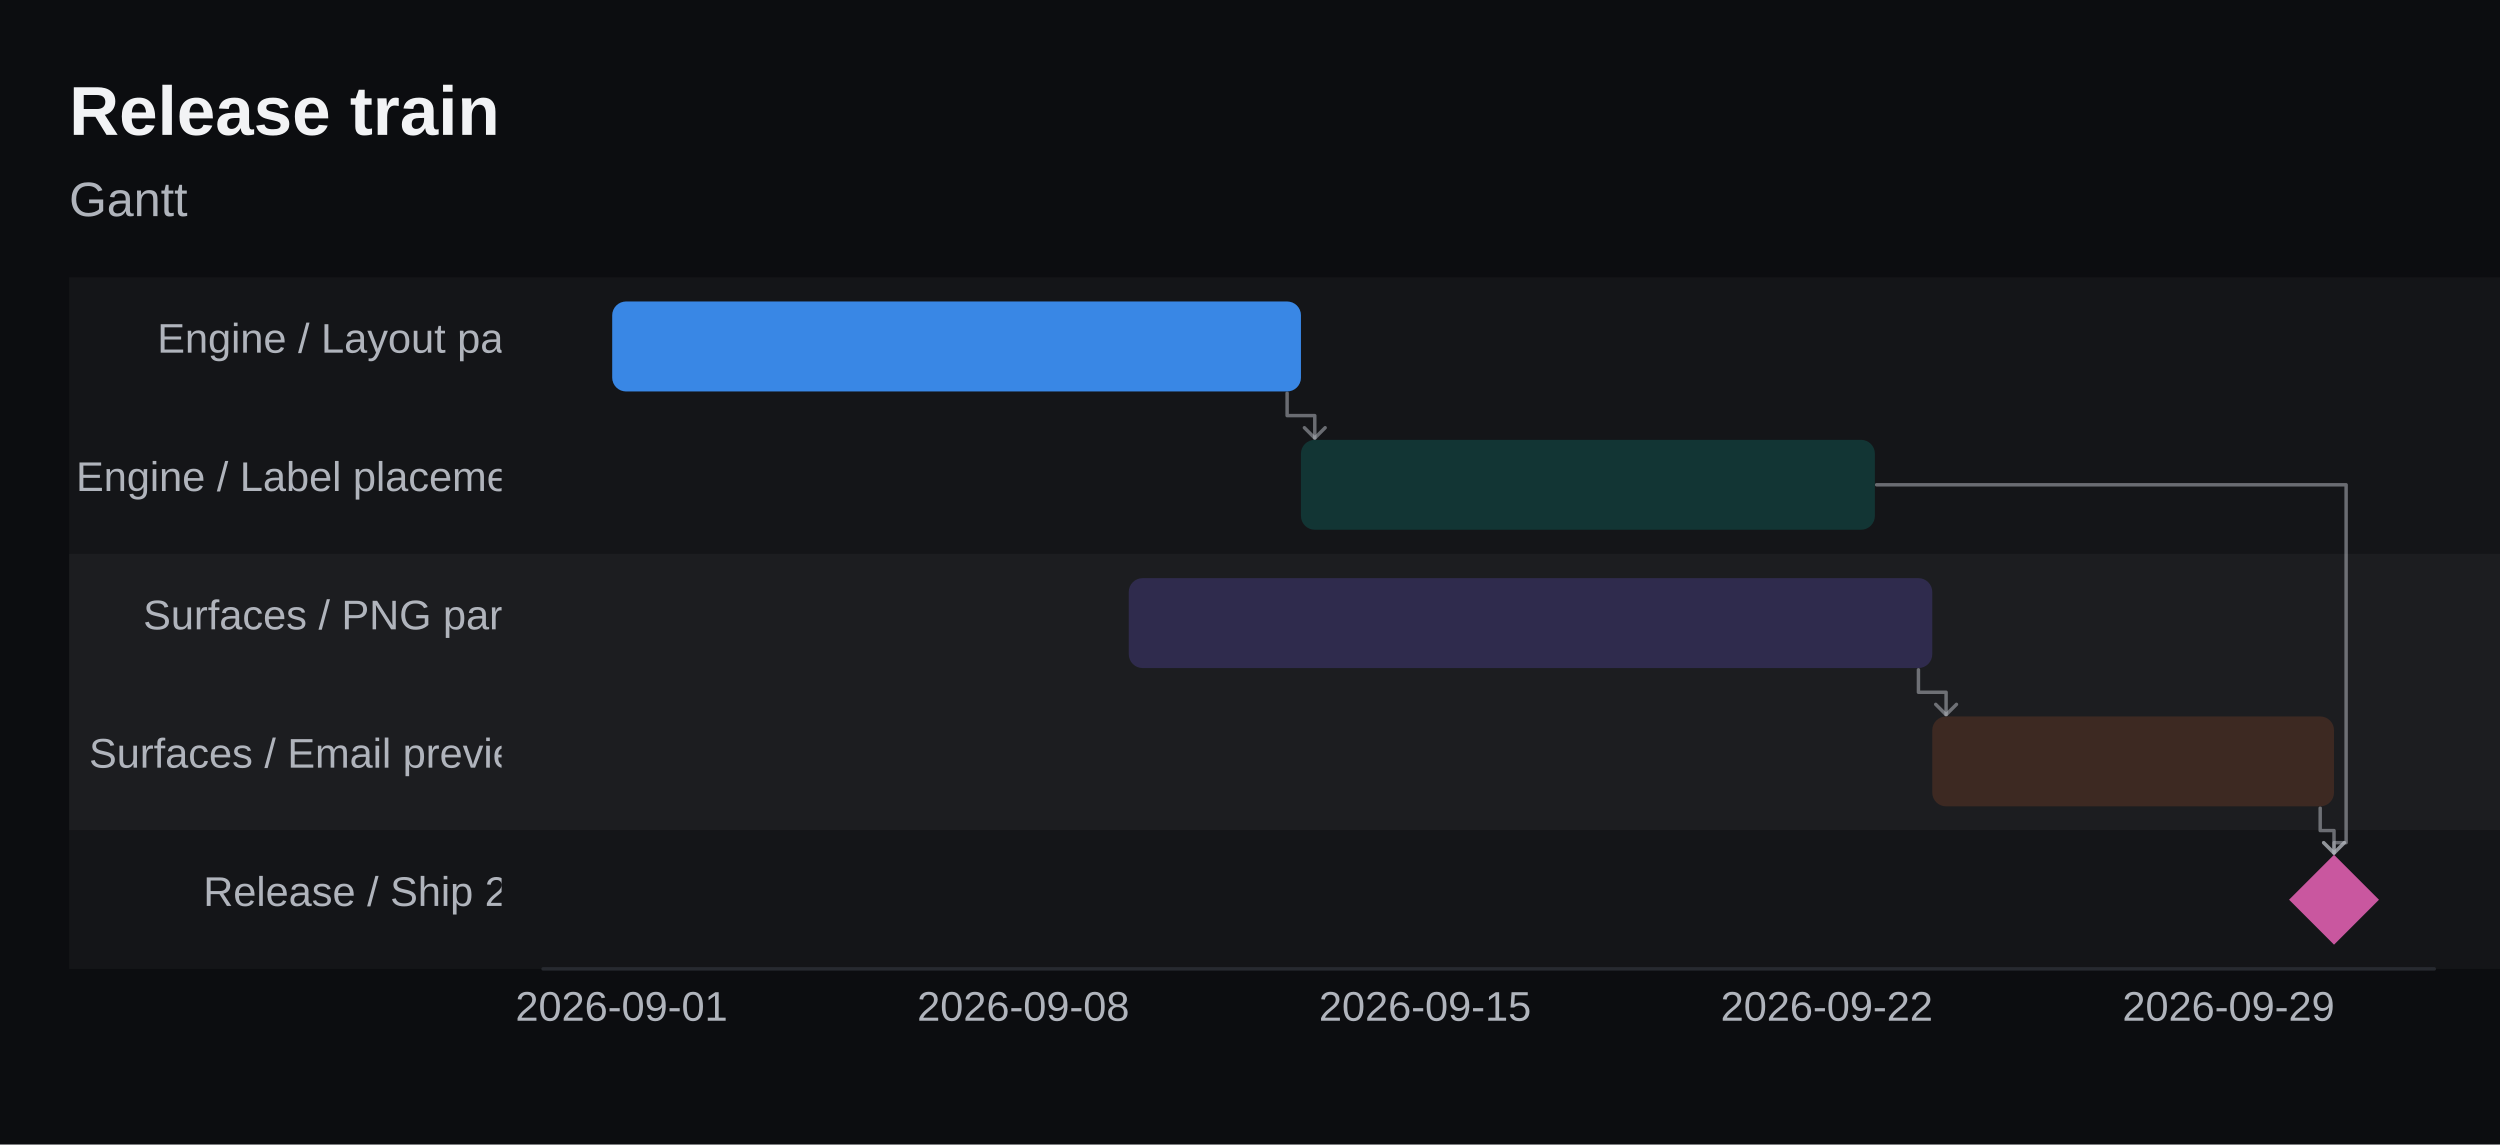
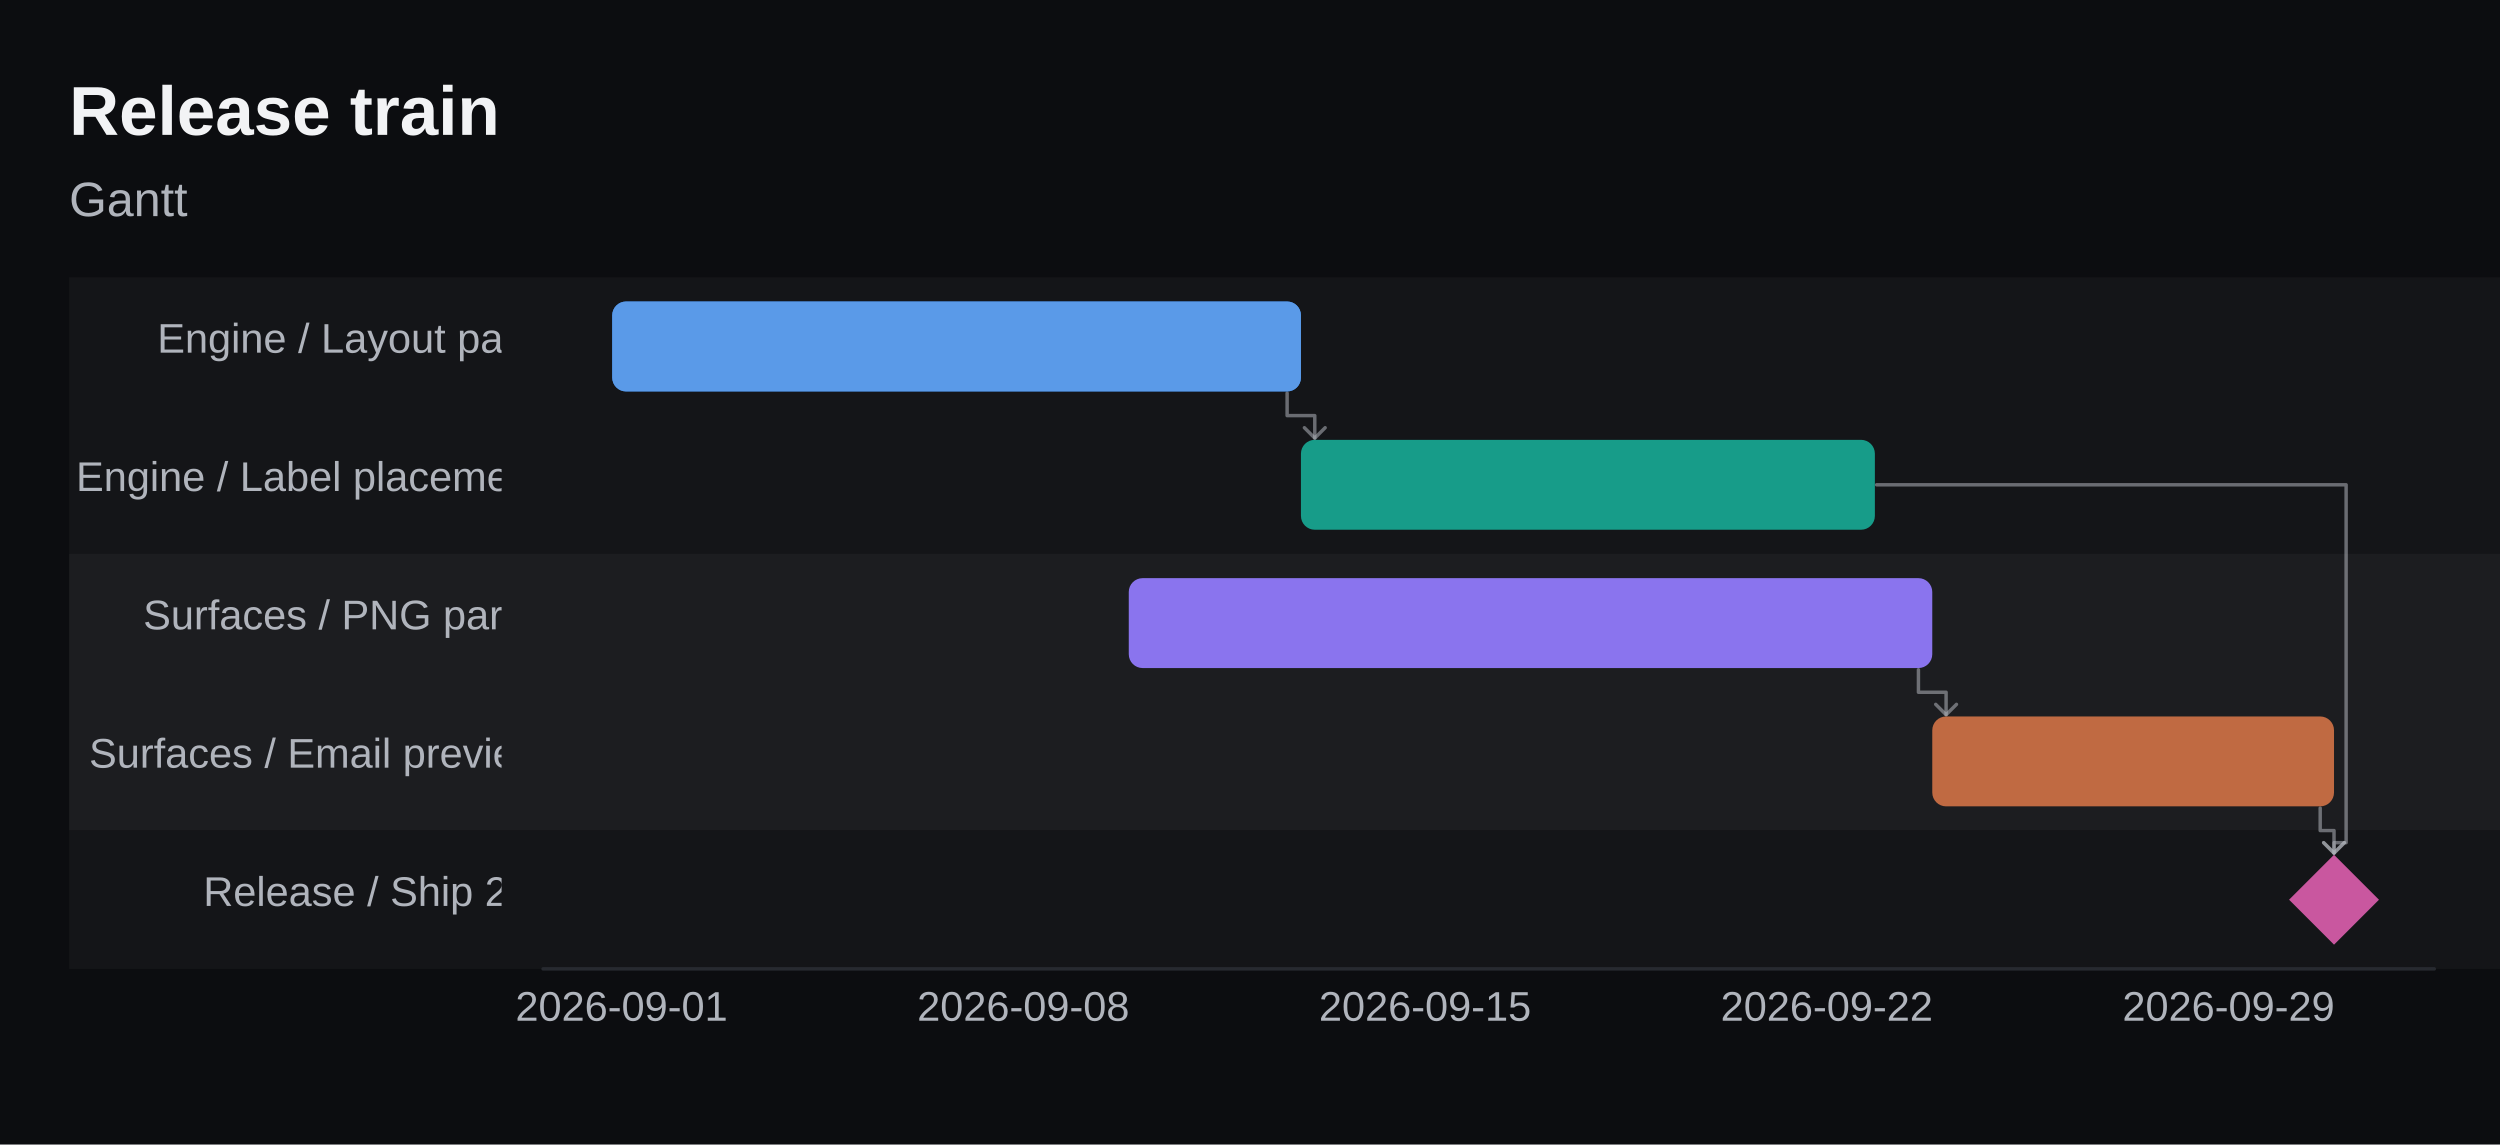
<svg xmlns="http://www.w3.org/2000/svg" width="723" height="331" viewBox="4 0 723 331" stroke-linecap="round" stroke-linejoin="round" role="img" aria-label="Release train" aria-labelledby="cfx-mm-gantt-d-title" aria-describedby="cfx-mm-gantt-d-description">
  <defs>
    <clipPath id="cfx-mm-gantt-d-clip-1" clipPathUnits="userSpaceOnUse">
      <rect x="24" y="24" width="712" height="283" />
    </clipPath>
    <clipPath id="cfx-mm-gantt-d-clip-19" clipPathUnits="userSpaceOnUse">
      <rect x="24" y="80.2" width="712" height="226.8" />
    </clipPath>
    <clipPath id="cfx-mm-gantt-d-clip-45" clipPathUnits="userSpaceOnUse">
      <rect x="161.059" y="80.2" width="546.939" height="200" />
    </clipPath>
    <clipPath id="cfx-mm-gantt-d-clip-72" clipPathUnits="userSpaceOnUse">
      <rect x="24" y="87.2" width="125.059" height="26" />
    </clipPath>
    <clipPath id="cfx-mm-gantt-d-clip-77" clipPathUnits="userSpaceOnUse">
      <rect x="24" y="127.2" width="125.059" height="26" />
    </clipPath>
    <clipPath id="cfx-mm-gantt-d-clip-82" clipPathUnits="userSpaceOnUse">
      <rect x="24" y="167.2" width="125.059" height="26" />
    </clipPath>
    <clipPath id="cfx-mm-gantt-d-clip-87" clipPathUnits="userSpaceOnUse">
      <rect x="24" y="207.2" width="125.059" height="26" />
    </clipPath>
    <clipPath id="cfx-mm-gantt-d-clip-92" clipPathUnits="userSpaceOnUse">
      <rect x="24" y="247.2" width="125.059" height="26" />
    </clipPath>
    <clipPath id="cfx-mm-gantt-d-clip-100" clipPathUnits="userSpaceOnUse">
      <path d="M 185.059 87.2 L 376.234 87.2 C 378.444 87.2 380.234 88.991 380.234 91.2 L 380.234 109.2 C 380.234 111.409 378.444 113.2 376.234 113.2 L 185.059 113.2 C 182.849 113.2 181.059 111.409 181.059 109.2 L 181.059 91.2 C 181.059 88.991 182.849 87.2 185.059 87.2 Z" clip-rule="evenodd" />
    </clipPath>
  </defs>
  <rect x="0" y="0" width="760" height="331" rx="0" data-cfx-role="background" fill="#0C0D10" stroke="none" stroke-width="1" />
  <g clip-path="url(#cfx-mm-gantt-d-clip-1)">
    <g data-cfx-role="frame-heading-source" data-cfx-authored-font-request="Calibri, Carlito, Segoe UI, Arial, system-ui, sans-serif|700|normal|20|">
      <g data-cfx-role="frame-heading">
        <text x="24" y="39" font-family="Calibri, Carlito, Segoe UI, Arial, system-ui, sans-serif" font-size="20" font-weight="700" font-style="normal" fill="#F2F3F5" xml:space="preserve" style="white-space:pre;font-language-override:normal;font-palette:normal">Release train</text>
      </g>
    </g>
    <g data-cfx-role="frame-heading-source" data-cfx-authored-font-request="Calibri, Carlito, Segoe UI, Arial, system-ui, sans-serif|400|normal|14|">
      <g data-cfx-role="frame-heading">
        <text x="24" y="62.5" font-family="Calibri, Carlito, Segoe UI, Arial, system-ui, sans-serif" font-size="14" font-weight="400" font-style="normal" fill="#B0B4BC" xml:space="preserve" style="white-space:pre;font-language-override:normal;font-palette:normal">Gantt</text>
      </g>
    </g>
  </g>
  <g id="cfx-mm-gantt-d-node-9" data-cfx-source-id="gantt" data-cfx-role="gantt-chart" data-cfx-max="46296" data-cfx-min="46266">
    <g id="cfx-mm-gantt-d-node-10" data-cfx-source-id="gantt-section-1" data-cfx-role="gantt-section" data-section="Engine">
      <rect x="24" y="80.2" width="712" height="80" rx="0" data-cfx-role="gantt-section-band" fill="#141518" stroke="none" stroke-width="1" />
    </g>
    <g id="cfx-mm-gantt-d-node-13" data-cfx-source-id="gantt-section-2" data-cfx-role="gantt-section" data-section="Surfaces">
      <rect x="24" y="160.2" width="712" height="80" rx="0" data-cfx-role="gantt-section-band" fill="#1C1D20" stroke="none" stroke-width="1" />
    </g>
    <g id="cfx-mm-gantt-d-node-16" data-cfx-source-id="gantt-section-3" data-cfx-role="gantt-section" data-section="Release">
      <rect x="24" y="240.2" width="712" height="40" rx="0" data-cfx-role="gantt-section-band" fill="#141518" stroke="none" stroke-width="1" />
    </g>
    <g clip-path="url(#cfx-mm-gantt-d-clip-19)">
      <g transform="rotate(0 181.059 293.4)">
        <g id="cfx-mm-gantt-d-node-21" data-cfx-source-id="schedule-tick-0" data-cfx-role="schedule-tick-label">
          <text x="153.057" y="295.2" font-family="Calibri, Carlito, Segoe UI, Arial, system-ui, sans-serif" font-size="12" font-weight="400" font-style="normal" fill="#B0B4BC" xml:space="preserve" style="white-space:pre;font-language-override:normal;font-palette:normal;font-variant-numeric:tabular-nums">2026-09-01</text>
        </g>
      </g>
    </g>
    <g clip-path="url(#cfx-mm-gantt-d-clip-19)">
      <g transform="rotate(0 297.244 293.4)">
        <g id="cfx-mm-gantt-d-node-26" data-cfx-source-id="schedule-tick-1" data-cfx-role="schedule-tick-label">
          <text x="269.243" y="295.2" font-family="Calibri, Carlito, Segoe UI, Arial, system-ui, sans-serif" font-size="12" font-weight="400" font-style="normal" fill="#B0B4BC" xml:space="preserve" style="white-space:pre;font-language-override:normal;font-palette:normal;font-variant-numeric:tabular-nums">2026-09-08</text>
        </g>
      </g>
    </g>
    <g clip-path="url(#cfx-mm-gantt-d-clip-19)">
      <g transform="rotate(0 413.43 293.4)">
        <g id="cfx-mm-gantt-d-node-31" data-cfx-source-id="schedule-tick-2" data-cfx-role="schedule-tick-label">
          <text x="385.428" y="295.2" font-family="Calibri, Carlito, Segoe UI, Arial, system-ui, sans-serif" font-size="12" font-weight="400" font-style="normal" fill="#B0B4BC" xml:space="preserve" style="white-space:pre;font-language-override:normal;font-palette:normal;font-variant-numeric:tabular-nums">2026-09-15</text>
        </g>
      </g>
    </g>
    <g clip-path="url(#cfx-mm-gantt-d-clip-19)">
      <g transform="rotate(0 529.616 293.4)">
        <g id="cfx-mm-gantt-d-node-36" data-cfx-source-id="schedule-tick-3" data-cfx-role="schedule-tick-label">
          <text x="501.614" y="295.2" font-family="Calibri, Carlito, Segoe UI, Arial, system-ui, sans-serif" font-size="12" font-weight="400" font-style="normal" fill="#B0B4BC" xml:space="preserve" style="white-space:pre;font-language-override:normal;font-palette:normal;font-variant-numeric:tabular-nums">2026-09-22</text>
        </g>
      </g>
    </g>
    <g clip-path="url(#cfx-mm-gantt-d-clip-19)">
      <g transform="rotate(0 645.802 293.4)">
        <g id="cfx-mm-gantt-d-node-41" data-cfx-source-id="schedule-tick-4" data-cfx-role="schedule-tick-label">
          <text x="617.8" y="295.2" font-family="Calibri, Carlito, Segoe UI, Arial, system-ui, sans-serif" font-size="12" font-weight="400" font-style="normal" fill="#B0B4BC" xml:space="preserve" style="white-space:pre;font-language-override:normal;font-palette:normal;font-variant-numeric:tabular-nums">2026-09-29</text>
        </g>
      </g>
    </g>
    <line x1="161.059" y1="280.2" x2="707.998" y2="280.2" data-cfx-role="schedule-axis" fill="none" stroke="#272A30" stroke-width="1" />
    <g clip-path="url(#cfx-mm-gantt-d-clip-45)">
      <g id="cfx-mm-gantt-d-node-46" data-cfx-source-id="gantt-dependency-0-1" data-cfx-role="gantt-dependency" data-cfx-predecessor-id="cfx:auto:1" data-cfx-source="series-0" data-cfx-successor-id="cfx:auto:2" data-cfx-target="series-1" role="img" aria-label="Engine / Layout pass → Engine / Label placement" data-cfx-description="Engine / Layout pass → Engine / Label placement">
        <g>
          <path d="M 376.234 113.7 L 376.234 120.2 L 384.234 120.2 L 384.234 126.7" data-cfx-role="gantt-dependency-line" fill="none" stroke="rgba(176,180,188,0.549)" stroke-width="1" />
          <path d="M 381.234 123.7 L 384.234 126.7 L 387.234 123.7" data-cfx-role="gantt-dependency-arrow" fill="none" stroke="rgba(176,180,188,0.549)" stroke-width="1" />
        </g>
      </g>
      <g id="cfx-mm-gantt-d-node-52" data-cfx-source-id="gantt-dependency-2-3" data-cfx-role="gantt-dependency" data-cfx-predecessor-id="cfx:auto:3" data-cfx-source="series-2" data-cfx-successor-id="cfx:auto:4" data-cfx-target="series-3" role="img" aria-label="Surfaces / PNG parity → Surfaces / Email preview" data-cfx-description="Surfaces / PNG parity → Surfaces / Email preview">
        <g>
          <path d="M 558.812 193.7 L 558.812 200.2 L 566.812 200.2 L 566.812 206.7" data-cfx-role="gantt-dependency-line" fill="none" stroke="rgba(176,180,188,0.549)" stroke-width="1" />
          <path d="M 563.812 203.7 L 566.812 206.7 L 569.812 203.7" data-cfx-role="gantt-dependency-arrow" fill="none" stroke="rgba(176,180,188,0.549)" stroke-width="1" />
        </g>
      </g>
      <g id="cfx-mm-gantt-d-node-58" data-cfx-source-id="gantt-dependency-3-4" data-cfx-role="gantt-dependency" data-cfx-predecessor-id="cfx:auto:4" data-cfx-source="series-3" data-cfx-successor-id="cfx:auto:5" data-cfx-target="series-4" role="img" aria-label="Surfaces / Email preview → Release / Ship 2.0" data-cfx-description="Surfaces / Email preview → Release / Ship 2.0">
        <g>
          <path d="M 674.998 233.7 L 674.998 240.2 L 678.998 240.2 L 678.998 246.7" data-cfx-role="gantt-dependency-line" fill="none" stroke="rgba(176,180,188,0.549)" stroke-width="1" />
          <path d="M 675.998 243.7 L 678.998 246.7 L 681.998 243.7" data-cfx-role="gantt-dependency-arrow" fill="none" stroke="rgba(176,180,188,0.549)" stroke-width="1" />
        </g>
      </g>
      <g id="cfx-mm-gantt-d-node-64" data-cfx-source-id="gantt-dependency-1-4" data-cfx-role="gantt-dependency" data-cfx-predecessor-id="cfx:auto:2" data-cfx-source="series-1" data-cfx-successor-id="cfx:auto:5" data-cfx-target="series-4" role="img" aria-label="Engine / Label placement → Release / Ship 2.0" data-cfx-description="Engine / Label placement → Release / Ship 2.0">
        <g>
          <path d="M 546.714 140.2 L 682.498 140.2 L 682.498 243.7 L 678.998 243.7 L 678.998 246.7" data-cfx-role="gantt-dependency-line" fill="none" stroke="rgba(176,180,188,0.549)" stroke-width="1" />
          <path d="M 675.998 243.7 L 678.998 246.7 L 681.998 243.7" data-cfx-role="gantt-dependency-arrow" fill="none" stroke="rgba(176,180,188,0.549)" stroke-width="1" />
        </g>
      </g>
    </g>
    <g id="cfx-mm-gantt-d-node-71" data-cfx-source-id="schedule-lane-row-0" data-cfx-role="schedule-row" data-cfx-lane-id="cfx:auto:1">
      <g clip-path="url(#cfx-mm-gantt-d-clip-72)">
        <g id="cfx-mm-gantt-d-node-73" data-cfx-source-id="schedule-row-0" data-cfx-role="schedule-row-label">
          <text x="49.49" y="102" font-family="Calibri, Carlito, Segoe UI, Arial, system-ui, sans-serif" font-size="12" font-weight="400" font-style="normal" fill="#B0B4BC" xml:space="preserve" style="white-space:pre;font-language-override:normal;font-palette:normal">Engine / Layout pass</text>
        </g>
      </g>
    </g>
    <g id="cfx-mm-gantt-d-node-76" data-cfx-source-id="schedule-lane-row-1" data-cfx-role="schedule-row" data-cfx-lane-id="cfx:auto:2">
      <g clip-path="url(#cfx-mm-gantt-d-clip-77)">
        <g id="cfx-mm-gantt-d-node-78" data-cfx-source-id="schedule-row-1" data-cfx-role="schedule-row-label">
          <text x="26" y="142" font-family="Calibri, Carlito, Segoe UI, Arial, system-ui, sans-serif" font-size="12" font-weight="400" font-style="normal" fill="#B0B4BC" xml:space="preserve" style="white-space:pre;font-language-override:normal;font-palette:normal">Engine / Label placement</text>
        </g>
      </g>
    </g>
    <g id="cfx-mm-gantt-d-node-81" data-cfx-source-id="schedule-lane-row-2" data-cfx-role="schedule-row" data-cfx-lane-id="cfx:auto:3">
      <g clip-path="url(#cfx-mm-gantt-d-clip-82)">
        <g id="cfx-mm-gantt-d-node-83" data-cfx-source-id="schedule-row-2" data-cfx-role="schedule-row-label">
          <text x="45.412" y="182" font-family="Calibri, Carlito, Segoe UI, Arial, system-ui, sans-serif" font-size="12" font-weight="400" font-style="normal" fill="#B0B4BC" xml:space="preserve" style="white-space:pre;font-language-override:normal;font-palette:normal">Surfaces / PNG parity</text>
        </g>
      </g>
    </g>
    <g id="cfx-mm-gantt-d-node-86" data-cfx-source-id="schedule-lane-row-3" data-cfx-role="schedule-row" data-cfx-lane-id="cfx:auto:4">
      <g clip-path="url(#cfx-mm-gantt-d-clip-87)">
        <g id="cfx-mm-gantt-d-node-88" data-cfx-source-id="schedule-row-3" data-cfx-role="schedule-row-label">
          <text x="29.762" y="222" font-family="Calibri, Carlito, Segoe UI, Arial, system-ui, sans-serif" font-size="12" font-weight="400" font-style="normal" fill="#B0B4BC" xml:space="preserve" style="white-space:pre;font-language-override:normal;font-palette:normal">Surfaces / Email preview</text>
        </g>
      </g>
    </g>
    <g id="cfx-mm-gantt-d-node-91" data-cfx-source-id="schedule-lane-row-4" data-cfx-role="schedule-row" data-cfx-lane-id="cfx:auto:5">
      <g clip-path="url(#cfx-mm-gantt-d-clip-92)">
        <g id="cfx-mm-gantt-d-node-93" data-cfx-source-id="schedule-row-4" data-cfx-role="schedule-row-label">
          <text x="62.803" y="262" font-family="Calibri, Carlito, Segoe UI, Arial, system-ui, sans-serif" font-size="12" font-weight="400" font-style="normal" fill="#B0B4BC" xml:space="preserve" style="white-space:pre;font-language-override:normal;font-palette:normal">Release / Ship 2.0</text>
        </g>
      </g>
    </g>
    <g id="cfx-mm-gantt-d-node-96" data-cfx-source-id="series-0-point-0" data-cfx-role="gantt-task" data-cfx-dependency="-1" data-cfx-duration="12d" data-cfx-end="46278" data-cfx-formatted-end="2026-09-13" data-cfx-formatted-start="2026-09-01" data-cfx-milestone="false" data-cfx-point="0" data-cfx-progress="1" data-cfx-range-end="46278" data-cfx-range-end-instant="2026-09-13T00:00:00.0000000Z" data-cfx-range-label="2026-09-01 – 2026-09-13" data-cfx-range-scale="time" data-cfx-range-start="46266" data-cfx-range-start-instant="2026-09-01T00:00:00.0000000Z" data-cfx-series="0" data-cfx-series-key="cfx:auto:1" data-cfx-series-scope="local" data-cfx-source-count="1" data-cfx-source-point="0" data-cfx-start="46266" role="img" aria-label="Engine / Layout pass: 2026-09-01 – 2026-09-13, 100%" data-cfx-description="Engine / Layout pass: 2026-09-01 – 2026-09-13, 100%">
      <g>
        <g clip-path="url(#cfx-mm-gantt-d-clip-45)">
-           <rect x="181.059" y="87.2" width="199.176" height="26" rx="4" data-cfx-role="gantt-task-shape" fill="#1B304A" stroke="none" stroke-width="1" />
+           <rect x="181.059" y="87.2" width="199.176" height="26" rx="4" data-cfx-role="gantt-task-shape" fill="#3987E5" stroke="none" stroke-width="1" />
          <g clip-path="url(#cfx-mm-gantt-d-clip-100)">
-             <rect x="181.059" y="87.2" width="199.176" height="26" rx="0" data-cfx-role="gantt-progress" fill="#3987E5" stroke="none" stroke-width="1" />
+             <rect x="181.059" y="87.2" width="199.176" height="26" rx="0" data-cfx-role="gantt-progress" fill="#5A9AE8" stroke="none" stroke-width="1" />
          </g>
        </g>
      </g>
    </g>
    <g id="cfx-mm-gantt-d-node-106" data-cfx-source-id="series-1-point-0" data-cfx-role="gantt-task" data-cfx-dependency="0" data-cfx-duration="10d" data-cfx-end="46288" data-cfx-formatted-end="2026-09-23" data-cfx-formatted-start="2026-09-13" data-cfx-milestone="false" data-cfx-point="0" data-cfx-progress="0" data-cfx-range-end="46288" data-cfx-range-end-instant="2026-09-23T00:00:00.0000000Z" data-cfx-range-label="2026-09-13 – 2026-09-23" data-cfx-range-scale="time" data-cfx-range-start="46278" data-cfx-range-start-instant="2026-09-13T00:00:00.0000000Z" data-cfx-series="1" data-cfx-series-key="cfx:auto:2" data-cfx-series-scope="local" data-cfx-source-count="1" data-cfx-source-point="0" data-cfx-start="46278" role="img" aria-label="Engine / Label placement: 2026-09-13 – 2026-09-23, 0%" data-cfx-description="Engine / Label placement: 2026-09-13 – 2026-09-23, 0%">
      <g>
        <g clip-path="url(#cfx-mm-gantt-d-clip-45)">
-           <rect x="380.234" y="127.2" width="165.98" height="26" rx="4" data-cfx-role="gantt-task-shape" fill="#123534" stroke="none" stroke-width="1" />
+           <rect x="380.234" y="127.2" width="165.98" height="26" rx="4" data-cfx-role="gantt-task-shape" fill="#179C89" stroke="none" stroke-width="1" />
        </g>
      </g>
    </g>
    <g id="cfx-mm-gantt-d-node-113" data-cfx-source-id="series-2-point-0" data-cfx-role="gantt-task" data-cfx-dependency="-1" data-cfx-duration="14d" data-cfx-end="46289" data-cfx-formatted-end="2026-09-24" data-cfx-formatted-start="2026-09-10" data-cfx-milestone="false" data-cfx-point="0" data-cfx-progress="0" data-cfx-range-end="46289" data-cfx-range-end-instant="2026-09-24T00:00:00.0000000Z" data-cfx-range-label="2026-09-10 – 2026-09-24" data-cfx-range-scale="time" data-cfx-range-start="46275" data-cfx-range-start-instant="2026-09-10T00:00:00.0000000Z" data-cfx-series="2" data-cfx-series-key="cfx:auto:3" data-cfx-series-scope="local" data-cfx-source-count="1" data-cfx-source-point="0" data-cfx-start="46275" role="img" aria-label="Surfaces / PNG parity: 2026-09-10 – 2026-09-24, 0%" data-cfx-description="Surfaces / PNG parity: 2026-09-10 – 2026-09-24, 0%">
      <g>
        <g clip-path="url(#cfx-mm-gantt-d-clip-45)">
-           <rect x="330.44" y="167.2" width="232.372" height="26" rx="4" data-cfx-role="gantt-task-shape" fill="#2F2B4D" stroke="none" stroke-width="1" />
+           <rect x="330.44" y="167.2" width="232.372" height="26" rx="4" data-cfx-role="gantt-task-shape" fill="#8A74EE" stroke="none" stroke-width="1" />
        </g>
      </g>
    </g>
    <g id="cfx-mm-gantt-d-node-120" data-cfx-source-id="series-3-point-0" data-cfx-role="gantt-task" data-cfx-dependency="2" data-cfx-duration="7d" data-cfx-end="46296" data-cfx-formatted-end="2026-10-01" data-cfx-formatted-start="2026-09-24" data-cfx-milestone="false" data-cfx-point="0" data-cfx-progress="0" data-cfx-range-end="46296" data-cfx-range-end-instant="2026-10-01T00:00:00.0000000Z" data-cfx-range-label="2026-09-24 – 2026-10-01" data-cfx-range-scale="time" data-cfx-range-start="46289" data-cfx-range-start-instant="2026-09-24T00:00:00.0000000Z" data-cfx-series="3" data-cfx-series-key="cfx:auto:4" data-cfx-series-scope="local" data-cfx-source-count="1" data-cfx-source-point="0" data-cfx-start="46289" role="img" aria-label="Surfaces / Email preview: 2026-09-24 – 2026-10-01, 0%" data-cfx-description="Surfaces / Email preview: 2026-09-24 – 2026-10-01, 0%">
      <g>
        <g clip-path="url(#cfx-mm-gantt-d-clip-45)">
-           <rect x="562.812" y="207.2" width="116.186" height="26" rx="4" data-cfx-role="gantt-task-shape" fill="#3D2922" stroke="none" stroke-width="1" />
+           <rect x="562.812" y="207.2" width="116.186" height="26" rx="4" data-cfx-role="gantt-task-shape" fill="#C06A42" stroke="none" stroke-width="1" />
        </g>
      </g>
    </g>
    <g id="cfx-mm-gantt-d-node-127" data-cfx-source-id="series-4-point-0" data-cfx-role="gantt-milestone" data-cfx-dependencies="3,1" data-cfx-dependency="3" data-cfx-duration="0s" data-cfx-end="46296" data-cfx-formatted-end="2026-10-01" data-cfx-formatted-start="2026-10-01" data-cfx-milestone="true" data-cfx-point="0" data-cfx-progress="1" data-cfx-range-end="46296" data-cfx-range-end-instant="2026-10-01T00:00:00.0000000Z" data-cfx-range-label="2026-10-01 – 2026-10-01" data-cfx-range-scale="time" data-cfx-range-start="46296" data-cfx-range-start-instant="2026-10-01T00:00:00.0000000Z" data-cfx-series="4" data-cfx-series-key="cfx:auto:5" data-cfx-series-scope="local" data-cfx-source-count="1" data-cfx-source-point="0" data-cfx-start="46296" role="img" aria-label="Release / Ship 2.0: 2026-10-01 – 2026-10-01, 100%" data-cfx-description="Release / Ship 2.0: 2026-10-01 – 2026-10-01, 100%">
      <g>
        <g clip-path="url(#cfx-mm-gantt-d-clip-45)">
          <path d="M 678.998 247.2 L 691.998 260.2 L 678.998 273.2 L 665.998 260.2 Z" data-cfx-role="gantt-milestone-shape" fill="#C9579F" stroke="none" stroke-width="1" fill-rule="evenodd" />
        </g>
      </g>
    </g>
    <g clip-path="url(#cfx-mm-gantt-d-clip-45)" />
  </g>
</svg>
